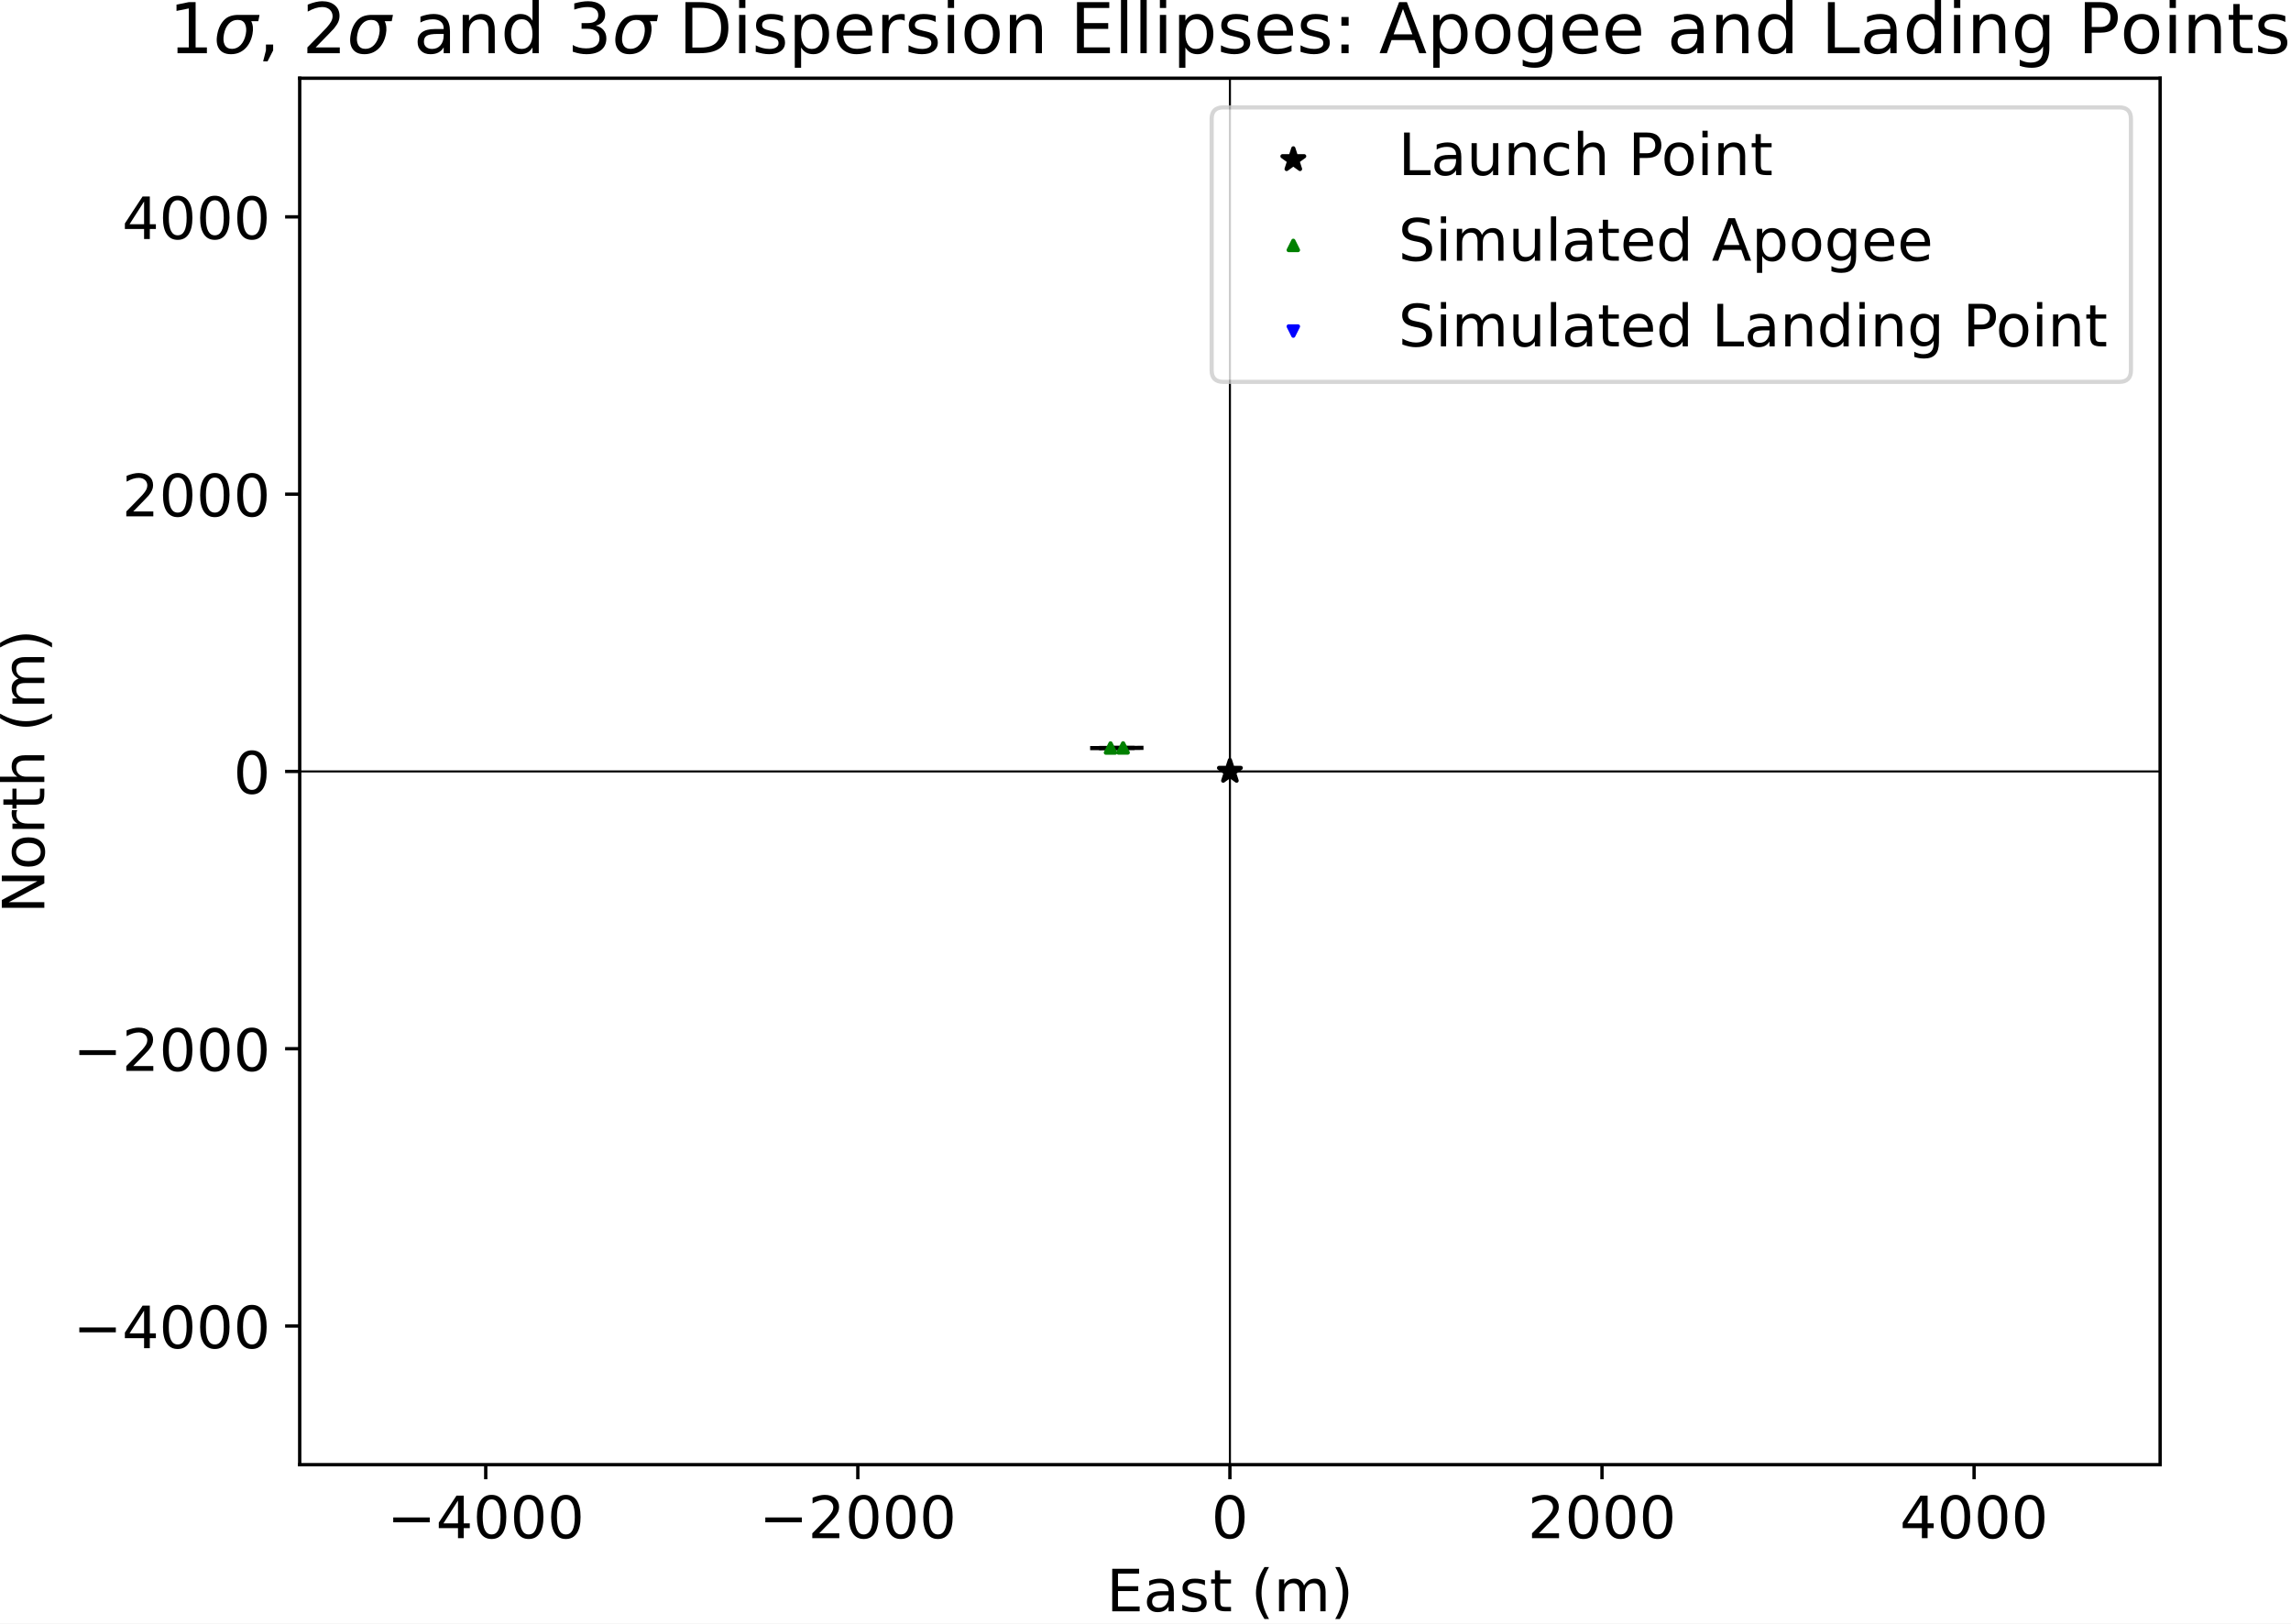
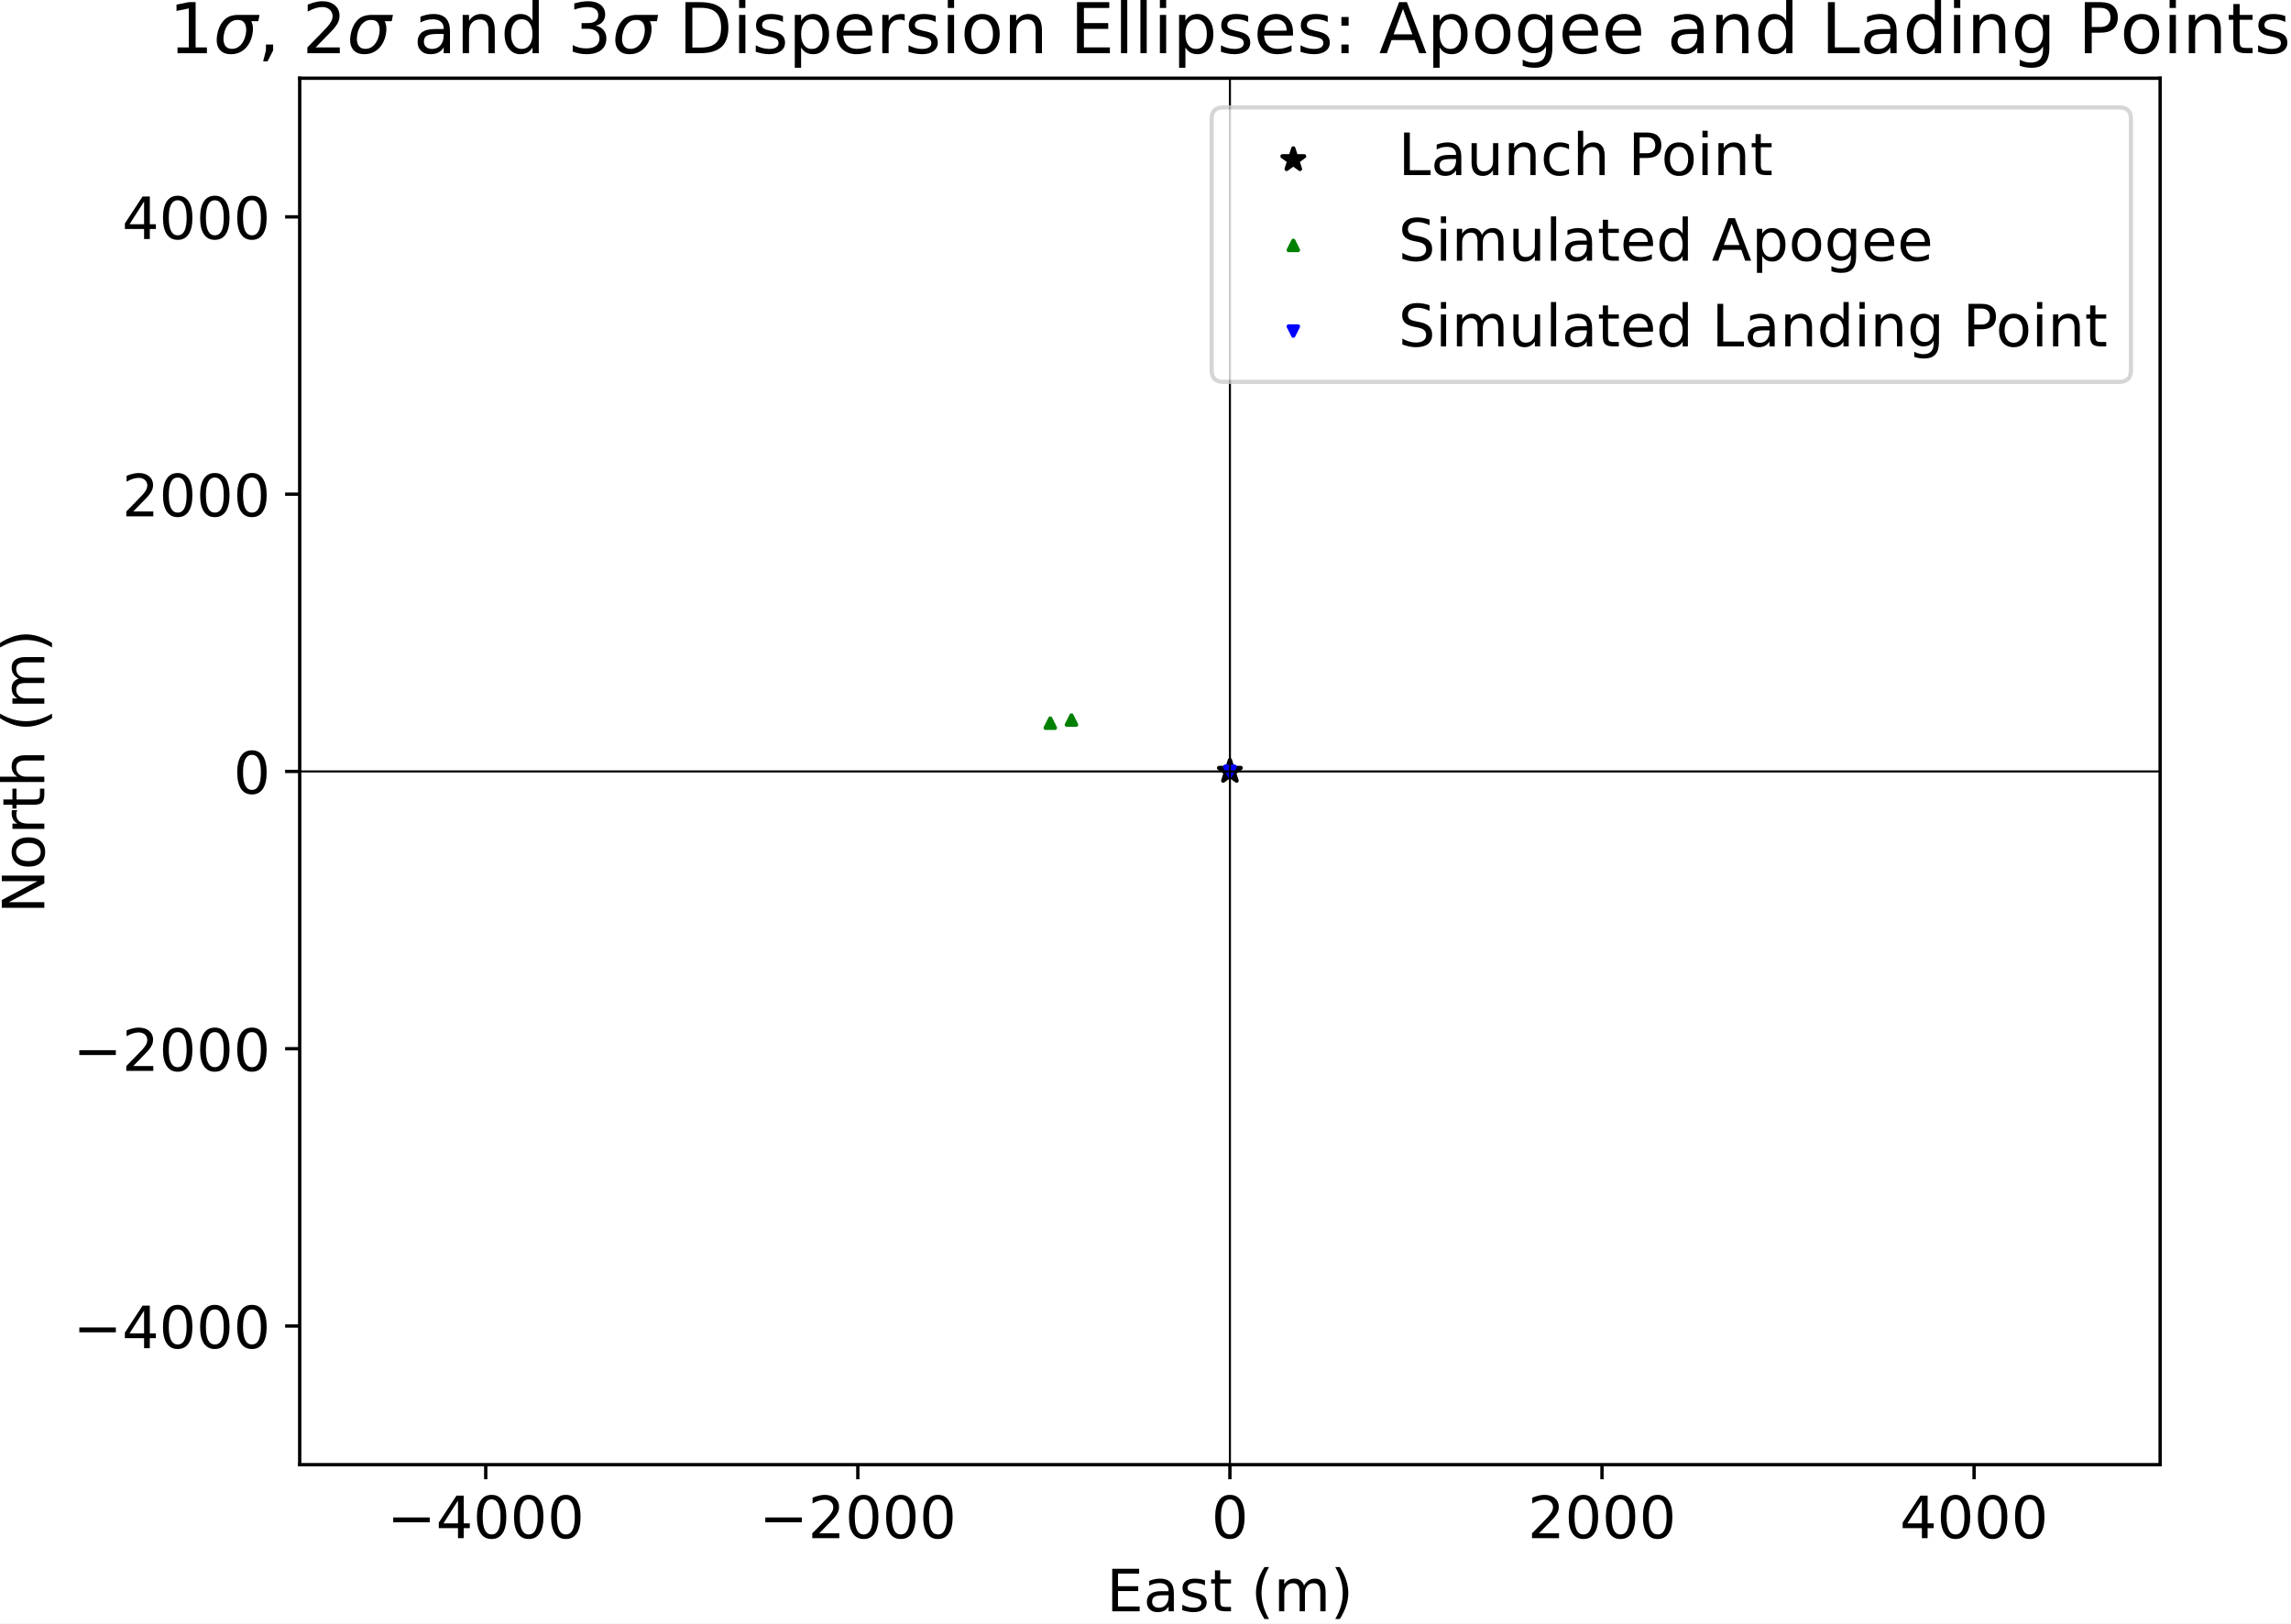
<svg xmlns="http://www.w3.org/2000/svg" xmlns:xlink="http://www.w3.org/1999/xlink" width="549.715pt" height="389.507pt" viewBox="0 0 549.715 389.507" version="1.1">
  <defs>
    <style type="text/css">*{stroke-linejoin: round; stroke-linecap: butt}</style>
  </defs>
  <g id="figure_1">
    <g id="patch_1">
      <path d="M 0 389.507  L 549.715 389.507  L 549.715 0  L 0 0  z " style="fill: #ffffff" />
    </g>
    <g id="axes_1">
      <g id="patch_2">
        <path d="M 71.911 351.408  L 518.311 351.408  L 518.311 18.768  L 71.911 18.768  z " style="fill: #ffffff" />
      </g>
      <g id="patch_3">
-         <path d="M 797.097 -0.076  C 795.638 0.146 794.238 0.358 793.206 0.515  C 792.174 0.671 791.594 0.759 791.594 0.759  C 791.594 0.759 792.174 0.671 793.206 0.515  C 794.238 0.358 795.638 0.146 797.097 -0.076  C 798.557 -0.297 799.957 -0.51 800.988 -0.666  C 802.02 -0.823 802.6 -0.911 802.6 -0.911  C 802.6 -0.911 802.02 -0.823 800.988 -0.666  C 799.957 -0.51 798.557 -0.297 797.097 -0.076  z " clip-path="url(#pc33df4b6f6)" style="fill: #0000ff; fill-opacity: 0.2; stroke: #000000; stroke-linejoin: miter" />
+         <path d="M 295.111 185.088  C 295.111 185.088 295.111 185.088 295.111 185.088  C 295.111 185.088 295.111 185.088 295.111 185.088  C 295.111 185.088 295.111 185.088 295.111 185.088  C 295.111 185.088 295.111 185.088 295.111 185.088  C 295.111 185.088 295.111 185.088 295.111 185.088  C 295.111 185.088 295.111 185.088 295.111 185.088  C 295.111 185.088 295.111 185.088 295.111 185.088  C 295.111 185.088 295.111 185.088 295.111 185.088  z " clip-path="url(#pb162031897)" style="fill: #0000ff; fill-opacity: 0.2; stroke: #000000; stroke-linejoin: miter" />
      </g>
      <g id="patch_4">
-         <path d="M 797.097 -0.076  C 794.178 0.367 791.379 0.792 789.315 1.105  C 787.251 1.418 786.091 1.594 786.091 1.594  C 786.091 1.594 787.251 1.418 789.315 1.105  C 791.379 0.792 794.178 0.367 797.097 -0.076  C 800.016 -0.519 802.816 -0.943 804.88 -1.257  C 806.944 -1.57 808.103 -1.746 808.103 -1.746  C 808.103 -1.746 806.944 -1.57 804.88 -1.257  C 802.816 -0.943 800.016 -0.519 797.097 -0.076  z " clip-path="url(#pc33df4b6f6)" style="fill: #0000ff; fill-opacity: 0.2; stroke: #000000; stroke-linejoin: miter" />
+         <path d="M 295.111 185.088  C 295.111 185.088 295.111 185.088 295.111 185.088  C 295.111 185.088 295.111 185.088 295.111 185.088  C 295.111 185.088 295.111 185.088 295.111 185.088  C 295.111 185.088 295.111 185.088 295.111 185.088  C 295.111 185.088 295.111 185.088 295.111 185.088  C 295.111 185.088 295.111 185.088 295.111 185.088  C 295.111 185.088 295.111 185.088 295.111 185.088  C 295.111 185.088 295.111 185.088 295.111 185.088  z " clip-path="url(#pb162031897)" style="fill: #0000ff; fill-opacity: 0.2; stroke: #000000; stroke-linejoin: miter" />
      </g>
      <g id="patch_5">
-         <path d="M 797.097 -0.076  C 792.719 0.589 788.519 1.226 785.423 1.696  C 782.327 2.165 780.588 2.429 780.588 2.429  C 780.588 2.429 782.327 2.165 785.423 1.696  C 788.519 1.226 792.719 0.589 797.097 -0.076  C 801.476 -0.74 805.675 -1.377 808.771 -1.847  C 811.867 -2.317 813.607 -2.581 813.607 -2.581  C 813.607 -2.581 811.867 -2.317 808.771 -1.847  C 805.675 -1.377 801.476 -0.74 797.097 -0.076  z " clip-path="url(#pc33df4b6f6)" style="fill: #0000ff; fill-opacity: 0.2; stroke: #000000; stroke-linejoin: miter" />
+         <path d="M 295.111 185.088  C 295.111 185.088 295.111 185.088 295.111 185.088  C 295.111 185.088 295.111 185.088 295.111 185.088  C 295.111 185.088 295.111 185.088 295.111 185.088  C 295.111 185.088 295.111 185.088 295.111 185.088  C 295.111 185.088 295.111 185.088 295.111 185.088  C 295.111 185.088 295.111 185.088 295.111 185.088  C 295.111 185.088 295.111 185.088 295.111 185.088  C 295.111 185.088 295.111 185.088 295.111 185.088  z " clip-path="url(#pb162031897)" style="fill: #0000ff; fill-opacity: 0.2; stroke: #000000; stroke-linejoin: miter" />
      </g>
      <g id="patch_6">
-         <path d="M 267.974 179.459  C 267.408 179.462 266.866 179.465 266.466 179.467  C 266.066 179.468 265.841 179.47 265.841 179.47  C 265.841 179.47 266.066 179.468 266.466 179.467  C 266.866 179.465 267.408 179.462 267.974 179.459  C 268.54 179.457 269.083 179.454 269.483 179.452  C 269.883 179.45 270.108 179.449 270.108 179.449  C 270.108 179.449 269.883 179.45 269.483 179.452  C 269.083 179.454 268.54 179.457 267.974 179.459  z " clip-path="url(#pc33df4b6f6)" style="fill: #00ff00; fill-opacity: 0.2; stroke: #000000; stroke-linejoin: miter" />
+         <path d="M 0 -1  z " clip-path="url(#pb162031897)" style="fill: #00ff00; fill-opacity: 0.2; stroke: #000000; stroke-linejoin: miter" />
      </g>
      <g id="patch_7">
-         <path d="M 267.974 179.459  C 266.843 179.465 265.757 179.47 264.957 179.474  C 264.157 179.478 263.707 179.48 263.707 179.48  C 263.707 179.48 264.157 179.478 264.957 179.474  C 265.757 179.47 266.843 179.465 267.974 179.459  C 269.106 179.454 270.191 179.449 270.991 179.445  C 271.791 179.441 272.241 179.439 272.241 179.439  C 272.241 179.439 271.791 179.441 270.991 179.445  C 270.191 179.449 269.106 179.454 267.974 179.459  z " clip-path="url(#pc33df4b6f6)" style="fill: #00ff00; fill-opacity: 0.2; stroke: #000000; stroke-linejoin: miter" />
+         <path d="M 0 -1  z " clip-path="url(#pb162031897)" style="fill: #00ff00; fill-opacity: 0.2; stroke: #000000; stroke-linejoin: miter" />
      </g>
      <g id="patch_8">
-         <path d="M 267.974 179.459  C 266.277 179.467 264.649 179.475 263.449 179.481  C 262.248 179.487 261.574 179.49 261.574 179.49  C 261.574 179.49 262.248 179.487 263.449 179.481  C 264.649 179.475 266.277 179.467 267.974 179.459  C 269.672 179.451 271.3 179.444 272.5 179.438  C 273.7 179.432 274.374 179.429 274.374 179.429  C 274.374 179.429 273.7 179.432 272.5 179.438  C 271.3 179.444 269.672 179.451 267.974 179.459  z " clip-path="url(#pc33df4b6f6)" style="fill: #00ff00; fill-opacity: 0.2; stroke: #000000; stroke-linejoin: miter" />
+         <path d="M 0 -1  z " clip-path="url(#pb162031897)" style="fill: #00ff00; fill-opacity: 0.2; stroke: #000000; stroke-linejoin: miter" />
      </g>
      <g id="PathCollection_1">
        <defs>
-           <path id="maffd99a6d1" d="M 0 -2.739  L -0.615 -0.846  L -2.605 -0.846  L -0.995 0.323  L -1.61 2.216  L -0 1.046  L 1.61 2.216  L 0.995 0.323  L 2.605 -0.846  L 0.615 -0.846  z " style="stroke: #000000" />
+           <path id="m41999f803d" d="M 0 -2.739  L -0.615 -0.846  L -2.605 -0.846  L -0.995 0.323  L -1.61 2.216  L -0 1.046  L 1.61 2.216  L 0.995 0.323  L 2.605 -0.846  L 0.615 -0.846  z " style="stroke: #000000" />
        </defs>
-         <g clip-path="url(#pc33df4b6f6)">
-           <use xlink:href="#maffd99a6d1" x="295.111" y="185.088" style="stroke: #000000" />
+         <g clip-path="url(#pb162031897)">
+           <use xlink:href="#m41999f803d" x="295.111" y="185.088" style="stroke: #000000" />
        </g>
      </g>
      <g id="PathCollection_2">
        <defs>
-           <path id="m2f08dadd47" d="M 0 -1.118  L -1.118 1.118  L 1.118 1.118  z " style="stroke: #008000" />
+           <path id="m32944372bb" d="M 0 -1.118  L -1.118 1.118  L 1.118 1.118  z " style="stroke: #008000" />
        </defs>
-         <g clip-path="url(#pc33df4b6f6)">
-           <use xlink:href="#m2f08dadd47" x="269.483" y="179.452" style="fill: #008000; stroke: #008000" />
-           <use xlink:href="#m2f08dadd47" x="266.466" y="179.467" style="fill: #008000; stroke: #008000" />
+         <g clip-path="url(#pb162031897)">
+           <use xlink:href="#m32944372bb" x="257.093" y="172.767" style="fill: #008000; stroke: #008000" />
+           <use xlink:href="#m32944372bb" x="252.008" y="173.515" style="fill: #008000; stroke: #008000" />
        </g>
      </g>
      <g id="PathCollection_3">
        <defs>
-           <path id="m18fddae185" d="M -0 1.118  L 1.118 -1.118  L -1.118 -1.118  z " style="stroke: #0000ff" />
+           <path id="m11ea51c6dc" d="M -0 1.118  L 1.118 -1.118  L -1.118 -1.118  z " style="stroke: #0000ff" />
        </defs>
-         <g clip-path="url(#pc33df4b6f6)">
-           <use xlink:href="#m18fddae185" x="800.988" y="-0.666" style="fill: #0000ff; stroke: #0000ff" />
-           <use xlink:href="#m18fddae185" x="793.206" y="0.515" style="fill: #0000ff; stroke: #0000ff" />
+         <g clip-path="url(#pb162031897)">
+           <use xlink:href="#m11ea51c6dc" x="295.111" y="185.088" style="fill: #0000ff; stroke: #0000ff" />
+           <use xlink:href="#m11ea51c6dc" x="295.111" y="185.088" style="fill: #0000ff; stroke: #0000ff" />
        </g>
      </g>
      <g id="matplotlib.axis_1">
        <g id="xtick_1">
          <g id="line2d_1">
            <defs>
-               <path id="md91c3f5779" d="M 0 0  L 0 3.5  " style="stroke: #000000; stroke-width: 0.8" />
-             </defs>
-             <g>
-               <use xlink:href="#md91c3f5779" x="116.551" y="351.408" style="stroke: #000000; stroke-width: 0.8" />
+               <path id="mc93768216c" d="M 0 0  L 0 3.5  " style="stroke: #000000; stroke-width: 0.8" />
+             </defs>
+             <g>
+               <use xlink:href="#mc93768216c" x="116.551" y="351.408" style="stroke: #000000; stroke-width: 0.8" />
            </g>
          </g>
          <g id="text_1">
            <g transform="translate(92.87016 369.0458) scale(0.14 -0.14)">
              <defs>
                <path id="DejaVuSans-2212" d="M 678 2272  L 4684 2272  L 4684 1741  L 678 1741  L 678 2272  z " transform="scale(0.015625)" />
                <path id="DejaVuSans-34" d="M 2419 4116  L 825 1625  L 2419 1625  L 2419 4116  z M 2253 4666  L 3047 4666  L 3047 1625  L 3713 1625  L 3713 1100  L 3047 1100  L 3047 0  L 2419 0  L 2419 1100  L 313 1100  L 313 1709  L 2253 4666  z " transform="scale(0.015625)" />
                <path id="DejaVuSans-30" d="M 2034 4250  Q 1547 4250 1301 3770  Q 1056 3291 1056 2328  Q 1056 1369 1301 889  Q 1547 409 2034 409  Q 2525 409 2770 889  Q 3016 1369 3016 2328  Q 3016 3291 2770 3770  Q 2525 4250 2034 4250  z M 2034 4750  Q 2819 4750 3233 4129  Q 3647 3509 3647 2328  Q 3647 1150 3233 529  Q 2819 -91 2034 -91  Q 1250 -91 836 529  Q 422 1150 422 2328  Q 422 3509 836 4129  Q 1250 4750 2034 4750  z " transform="scale(0.015625)" />
              </defs>
              <use xlink:href="#DejaVuSans-2212" />
              <use xlink:href="#DejaVuSans-34" x="83.789" />
              <use xlink:href="#DejaVuSans-30" x="147.412" />
              <use xlink:href="#DejaVuSans-30" x="211.035" />
              <use xlink:href="#DejaVuSans-30" x="274.658" />
            </g>
          </g>
        </g>
        <g id="xtick_2">
          <g id="line2d_2">
            <g>
-               <use xlink:href="#md91c3f5779" x="205.831" y="351.408" style="stroke: #000000; stroke-width: 0.8" />
+               <use xlink:href="#mc93768216c" x="205.831" y="351.408" style="stroke: #000000; stroke-width: 0.8" />
            </g>
          </g>
          <g id="text_2">
            <g transform="translate(182.1502 369.0458) scale(0.14 -0.14)">
              <defs>
                <path id="DejaVuSans-32" d="M 1228 531  L 3431 531  L 3431 0  L 469 0  L 469 531  Q 828 903 1448 1529  Q 2069 2156 2228 2338  Q 2531 2678 2651 2914  Q 2772 3150 2772 3378  Q 2772 3750 2511 3984  Q 2250 4219 1831 4219  Q 1534 4219 1204 4116  Q 875 4013 500 3803  L 500 4441  Q 881 4594 1212 4672  Q 1544 4750 1819 4750  Q 2544 4750 2975 4387  Q 3406 4025 3406 3419  Q 3406 3131 3298 2873  Q 3191 2616 2906 2266  Q 2828 2175 2409 1742  Q 1991 1309 1228 531  z " transform="scale(0.015625)" />
              </defs>
              <use xlink:href="#DejaVuSans-2212" />
              <use xlink:href="#DejaVuSans-32" x="83.789" />
              <use xlink:href="#DejaVuSans-30" x="147.412" />
              <use xlink:href="#DejaVuSans-30" x="211.035" />
              <use xlink:href="#DejaVuSans-30" x="274.658" />
            </g>
          </g>
        </g>
        <g id="xtick_3">
          <g id="line2d_3">
            <g>
-               <use xlink:href="#md91c3f5779" x="295.111" y="351.408" style="stroke: #000000; stroke-width: 0.8" />
+               <use xlink:href="#mc93768216c" x="295.111" y="351.408" style="stroke: #000000; stroke-width: 0.8" />
            </g>
          </g>
          <g id="text_3">
            <g transform="translate(290.6572 369.0458) scale(0.14 -0.14)">
              <use xlink:href="#DejaVuSans-30" />
            </g>
          </g>
        </g>
        <g id="xtick_4">
          <g id="line2d_4">
            <g>
-               <use xlink:href="#md91c3f5779" x="384.391" y="351.408" style="stroke: #000000; stroke-width: 0.8" />
+               <use xlink:href="#mc93768216c" x="384.391" y="351.408" style="stroke: #000000; stroke-width: 0.8" />
            </g>
          </g>
          <g id="text_4">
            <g transform="translate(366.5759 369.0458) scale(0.14 -0.14)">
              <use xlink:href="#DejaVuSans-32" />
              <use xlink:href="#DejaVuSans-30" x="63.623" />
              <use xlink:href="#DejaVuSans-30" x="127.246" />
              <use xlink:href="#DejaVuSans-30" x="190.869" />
            </g>
          </g>
        </g>
        <g id="xtick_5">
          <g id="line2d_5">
            <g>
-               <use xlink:href="#md91c3f5779" x="473.671" y="351.408" style="stroke: #000000; stroke-width: 0.8" />
+               <use xlink:href="#mc93768216c" x="473.671" y="351.408" style="stroke: #000000; stroke-width: 0.8" />
            </g>
          </g>
          <g id="text_5">
            <g transform="translate(455.8559 369.0458) scale(0.14 -0.14)">
              <use xlink:href="#DejaVuSans-34" />
              <use xlink:href="#DejaVuSans-30" x="63.623" />
              <use xlink:href="#DejaVuSans-30" x="127.246" />
              <use xlink:href="#DejaVuSans-30" x="190.869" />
            </g>
          </g>
        </g>
        <g id="text_6">
          <g transform="translate(265.502 386.5952) scale(0.14 -0.14)">
            <defs>
              <path id="DejaVuSans-45" d="M 628 4666  L 3578 4666  L 3578 4134  L 1259 4134  L 1259 2753  L 3481 2753  L 3481 2222  L 1259 2222  L 1259 531  L 3634 531  L 3634 0  L 628 0  L 628 4666  z " transform="scale(0.015625)" />
              <path id="DejaVuSans-61" d="M 2194 1759  Q 1497 1759 1228 1600  Q 959 1441 959 1056  Q 959 750 1161 570  Q 1363 391 1709 391  Q 2188 391 2477 730  Q 2766 1069 2766 1631  L 2766 1759  L 2194 1759  z M 3341 1997  L 3341 0  L 2766 0  L 2766 531  Q 2569 213 2275 61  Q 1981 -91 1556 -91  Q 1019 -91 701 211  Q 384 513 384 1019  Q 384 1609 779 1909  Q 1175 2209 1959 2209  L 2766 2209  L 2766 2266  Q 2766 2663 2505 2880  Q 2244 3097 1772 3097  Q 1472 3097 1187 3025  Q 903 2953 641 2809  L 641 3341  Q 956 3463 1253 3523  Q 1550 3584 1831 3584  Q 2591 3584 2966 3190  Q 3341 2797 3341 1997  z " transform="scale(0.015625)" />
              <path id="DejaVuSans-73" d="M 2834 3397  L 2834 2853  Q 2591 2978 2328 3040  Q 2066 3103 1784 3103  Q 1356 3103 1142 2972  Q 928 2841 928 2578  Q 928 2378 1081 2264  Q 1234 2150 1697 2047  L 1894 2003  Q 2506 1872 2764 1633  Q 3022 1394 3022 966  Q 3022 478 2636 193  Q 2250 -91 1575 -91  Q 1294 -91 989 -36  Q 684 19 347 128  L 347 722  Q 666 556 975 473  Q 1284 391 1588 391  Q 1994 391 2212 530  Q 2431 669 2431 922  Q 2431 1156 2273 1281  Q 2116 1406 1581 1522  L 1381 1569  Q 847 1681 609 1914  Q 372 2147 372 2553  Q 372 3047 722 3315  Q 1072 3584 1716 3584  Q 2034 3584 2315 3537  Q 2597 3491 2834 3397  z " transform="scale(0.015625)" />
              <path id="DejaVuSans-74" d="M 1172 4494  L 1172 3500  L 2356 3500  L 2356 3053  L 1172 3053  L 1172 1153  Q 1172 725 1289 603  Q 1406 481 1766 481  L 2356 481  L 2356 0  L 1766 0  Q 1100 0 847 248  Q 594 497 594 1153  L 594 3053  L 172 3053  L 172 3500  L 594 3500  L 594 4494  L 1172 4494  z " transform="scale(0.015625)" />
              <path id="DejaVuSans-20" transform="scale(0.015625)" />
              <path id="DejaVuSans-28" d="M 1984 4856  Q 1566 4138 1362 3434  Q 1159 2731 1159 2009  Q 1159 1288 1364 580  Q 1569 -128 1984 -844  L 1484 -844  Q 1016 -109 783 600  Q 550 1309 550 2009  Q 550 2706 781 3412  Q 1013 4119 1484 4856  L 1984 4856  z " transform="scale(0.015625)" />
              <path id="DejaVuSans-6d" d="M 3328 2828  Q 3544 3216 3844 3400  Q 4144 3584 4550 3584  Q 5097 3584 5394 3201  Q 5691 2819 5691 2113  L 5691 0  L 5113 0  L 5113 2094  Q 5113 2597 4934 2840  Q 4756 3084 4391 3084  Q 3944 3084 3684 2787  Q 3425 2491 3425 1978  L 3425 0  L 2847 0  L 2847 2094  Q 2847 2600 2669 2842  Q 2491 3084 2119 3084  Q 1678 3084 1418 2786  Q 1159 2488 1159 1978  L 1159 0  L 581 0  L 581 3500  L 1159 3500  L 1159 2956  Q 1356 3278 1631 3431  Q 1906 3584 2284 3584  Q 2666 3584 2933 3390  Q 3200 3197 3328 2828  z " transform="scale(0.015625)" />
              <path id="DejaVuSans-29" d="M 513 4856  L 1013 4856  Q 1481 4119 1714 3412  Q 1947 2706 1947 2009  Q 1947 1309 1714 600  Q 1481 -109 1013 -844  L 513 -844  Q 928 -128 1133 580  Q 1338 1288 1338 2009  Q 1338 2731 1133 3434  Q 928 4138 513 4856  z " transform="scale(0.015625)" />
            </defs>
            <use xlink:href="#DejaVuSans-45" />
            <use xlink:href="#DejaVuSans-61" x="63.184" />
            <use xlink:href="#DejaVuSans-73" x="124.463" />
            <use xlink:href="#DejaVuSans-74" x="176.562" />
            <use xlink:href="#DejaVuSans-20" x="215.771" />
            <use xlink:href="#DejaVuSans-28" x="247.559" />
            <use xlink:href="#DejaVuSans-6d" x="286.572" />
            <use xlink:href="#DejaVuSans-29" x="383.984" />
          </g>
        </g>
      </g>
      <g id="matplotlib.axis_2">
        <g id="ytick_1">
          <g id="line2d_6">
            <defs>
-               <path id="m8b52344307" d="M 0 0  L -3.5 0  " style="stroke: #000000; stroke-width: 0.8" />
-             </defs>
-             <g>
-               <use xlink:href="#m8b52344307" x="71.911" y="318.144" style="stroke: #000000; stroke-width: 0.8" />
+               <path id="m79ff2c9b6d" d="M 0 0  L -3.5 0  " style="stroke: #000000; stroke-width: 0.8" />
+             </defs>
+             <g>
+               <use xlink:href="#m79ff2c9b6d" x="71.911" y="318.144" style="stroke: #000000; stroke-width: 0.8" />
            </g>
          </g>
          <g id="text_7">
            <g transform="translate(17.54938 323.4629) scale(0.14 -0.14)">
              <use xlink:href="#DejaVuSans-2212" />
              <use xlink:href="#DejaVuSans-34" x="83.789" />
              <use xlink:href="#DejaVuSans-30" x="147.412" />
              <use xlink:href="#DejaVuSans-30" x="211.035" />
              <use xlink:href="#DejaVuSans-30" x="274.658" />
            </g>
          </g>
        </g>
        <g id="ytick_2">
          <g id="line2d_7">
            <g>
-               <use xlink:href="#m8b52344307" x="71.911" y="251.616" style="stroke: #000000; stroke-width: 0.8" />
+               <use xlink:href="#m79ff2c9b6d" x="71.911" y="251.616" style="stroke: #000000; stroke-width: 0.8" />
            </g>
          </g>
          <g id="text_8">
            <g transform="translate(17.54938 256.9349) scale(0.14 -0.14)">
              <use xlink:href="#DejaVuSans-2212" />
              <use xlink:href="#DejaVuSans-32" x="83.789" />
              <use xlink:href="#DejaVuSans-30" x="147.412" />
              <use xlink:href="#DejaVuSans-30" x="211.035" />
              <use xlink:href="#DejaVuSans-30" x="274.658" />
            </g>
          </g>
        </g>
        <g id="ytick_3">
          <g id="line2d_8">
            <g>
-               <use xlink:href="#m8b52344307" x="71.911" y="185.088" style="stroke: #000000; stroke-width: 0.8" />
+               <use xlink:href="#m79ff2c9b6d" x="71.911" y="185.088" style="stroke: #000000; stroke-width: 0.8" />
            </g>
          </g>
          <g id="text_9">
            <g transform="translate(56.00344 190.4069) scale(0.14 -0.14)">
              <use xlink:href="#DejaVuSans-30" />
            </g>
          </g>
        </g>
        <g id="ytick_4">
          <g id="line2d_9">
            <g>
-               <use xlink:href="#m8b52344307" x="71.911" y="118.56" style="stroke: #000000; stroke-width: 0.8" />
+               <use xlink:href="#m79ff2c9b6d" x="71.911" y="118.56" style="stroke: #000000; stroke-width: 0.8" />
            </g>
          </g>
          <g id="text_10">
            <g transform="translate(29.28094 123.8789) scale(0.14 -0.14)">
              <use xlink:href="#DejaVuSans-32" />
              <use xlink:href="#DejaVuSans-30" x="63.623" />
              <use xlink:href="#DejaVuSans-30" x="127.246" />
              <use xlink:href="#DejaVuSans-30" x="190.869" />
            </g>
          </g>
        </g>
        <g id="ytick_5">
          <g id="line2d_10">
            <g>
-               <use xlink:href="#m8b52344307" x="71.911" y="52.032" style="stroke: #000000; stroke-width: 0.8" />
+               <use xlink:href="#m79ff2c9b6d" x="71.911" y="52.032" style="stroke: #000000; stroke-width: 0.8" />
            </g>
          </g>
          <g id="text_11">
            <g transform="translate(29.28094 57.35091) scale(0.14 -0.14)">
              <use xlink:href="#DejaVuSans-34" />
              <use xlink:href="#DejaVuSans-30" x="63.623" />
              <use xlink:href="#DejaVuSans-30" x="127.246" />
              <use xlink:href="#DejaVuSans-30" x="190.869" />
            </g>
          </g>
        </g>
        <g id="text_12">
          <g transform="translate(10.63781 219.1714) rotate(-90) scale(0.14 -0.14)">
            <defs>
              <path id="DejaVuSans-4e" d="M 628 4666  L 1478 4666  L 3547 763  L 3547 4666  L 4159 4666  L 4159 0  L 3309 0  L 1241 3903  L 1241 0  L 628 0  L 628 4666  z " transform="scale(0.015625)" />
              <path id="DejaVuSans-6f" d="M 1959 3097  Q 1497 3097 1228 2736  Q 959 2375 959 1747  Q 959 1119 1226 758  Q 1494 397 1959 397  Q 2419 397 2687 759  Q 2956 1122 2956 1747  Q 2956 2369 2687 2733  Q 2419 3097 1959 3097  z M 1959 3584  Q 2709 3584 3137 3096  Q 3566 2609 3566 1747  Q 3566 888 3137 398  Q 2709 -91 1959 -91  Q 1206 -91 779 398  Q 353 888 353 1747  Q 353 2609 779 3096  Q 1206 3584 1959 3584  z " transform="scale(0.015625)" />
              <path id="DejaVuSans-72" d="M 2631 2963  Q 2534 3019 2420 3045  Q 2306 3072 2169 3072  Q 1681 3072 1420 2755  Q 1159 2438 1159 1844  L 1159 0  L 581 0  L 581 3500  L 1159 3500  L 1159 2956  Q 1341 3275 1631 3429  Q 1922 3584 2338 3584  Q 2397 3584 2469 3576  Q 2541 3569 2628 3553  L 2631 2963  z " transform="scale(0.015625)" />
              <path id="DejaVuSans-68" d="M 3513 2113  L 3513 0  L 2938 0  L 2938 2094  Q 2938 2591 2744 2837  Q 2550 3084 2163 3084  Q 1697 3084 1428 2787  Q 1159 2491 1159 1978  L 1159 0  L 581 0  L 581 4863  L 1159 4863  L 1159 2956  Q 1366 3272 1645 3428  Q 1925 3584 2291 3584  Q 2894 3584 3203 3211  Q 3513 2838 3513 2113  z " transform="scale(0.015625)" />
            </defs>
            <use xlink:href="#DejaVuSans-4e" />
            <use xlink:href="#DejaVuSans-6f" x="74.805" />
            <use xlink:href="#DejaVuSans-72" x="135.986" />
            <use xlink:href="#DejaVuSans-74" x="177.1" />
            <use xlink:href="#DejaVuSans-68" x="216.309" />
            <use xlink:href="#DejaVuSans-20" x="279.688" />
            <use xlink:href="#DejaVuSans-28" x="311.475" />
            <use xlink:href="#DejaVuSans-6d" x="350.488" />
            <use xlink:href="#DejaVuSans-29" x="447.9" />
          </g>
        </g>
      </g>
      <g id="line2d_11">
-         <path d="M 71.911 185.088  L 518.311 185.088  " clip-path="url(#pc33df4b6f6)" style="fill: none; stroke: #000000; stroke-width: 0.5; stroke-linecap: square" />
+         <path d="M 71.911 185.088  L 518.311 185.088  " clip-path="url(#pb162031897)" style="fill: none; stroke: #000000; stroke-width: 0.5; stroke-linecap: square" />
      </g>
      <g id="line2d_12">
-         <path d="M 295.111 351.408  L 295.111 18.768  " clip-path="url(#pc33df4b6f6)" style="fill: none; stroke: #000000; stroke-width: 0.5; stroke-linecap: square" />
+         <path d="M 295.111 351.408  L 295.111 18.768  " clip-path="url(#pb162031897)" style="fill: none; stroke: #000000; stroke-width: 0.5; stroke-linecap: square" />
      </g>
      <g id="patch_9">
        <path d="M 71.911 351.408  L 71.911 18.768  " style="fill: none; stroke: #000000; stroke-width: 0.8; stroke-linejoin: miter; stroke-linecap: square" />
      </g>
      <g id="patch_10">
        <path d="M 518.311 351.408  L 518.311 18.768  " style="fill: none; stroke: #000000; stroke-width: 0.8; stroke-linejoin: miter; stroke-linecap: square" />
      </g>
      <g id="patch_11">
        <path d="M 71.911 351.408  L 518.311 351.408  " style="fill: none; stroke: #000000; stroke-width: 0.8; stroke-linejoin: miter; stroke-linecap: square" />
      </g>
      <g id="patch_12">
        <path d="M 71.911 18.768  L 518.311 18.768  " style="fill: none; stroke: #000000; stroke-width: 0.8; stroke-linejoin: miter; stroke-linecap: square" />
      </g>
      <g id="text_13">
        <g transform="translate(40.50694 12.768) scale(0.168 -0.168)">
          <defs>
            <path id="DejaVuSans-31" d="M 794 531  L 1825 531  L 1825 4091  L 703 3866  L 703 4441  L 1819 4666  L 2450 4666  L 2450 531  L 3481 531  L 3481 0  L 794 0  L 794 531  z " transform="scale(0.015625)" />
            <path id="DejaVuSans-Oblique-3c3" d="M 2219 3044  Q 1744 3044 1422 2700  Q 1081 2341 969 1747  Q 844 1119 1044 756  Q 1241 397 1706 397  Q 2166 397 2503 759  Q 2844 1122 2966 1747  Q 3075 2319 2881 2700  Q 2700 3044 2219 3044  z M 2309 3503  L 4219 3500  L 4106 2925  L 3463 2925  Q 3706 2438 3575 1747  Q 3406 888 2884 400  Q 2359 -91 1609 -91  Q 856 -91 525 400  Q 194 888 363 1747  Q 528 2609 1050 3097  Q 1484 3503 2309 3503  z " transform="scale(0.015625)" />
            <path id="DejaVuSans-2c" d="M 750 794  L 1409 794  L 1409 256  L 897 -744  L 494 -744  L 750 256  L 750 794  z " transform="scale(0.015625)" />
            <path id="DejaVuSans-6e" d="M 3513 2113  L 3513 0  L 2938 0  L 2938 2094  Q 2938 2591 2744 2837  Q 2550 3084 2163 3084  Q 1697 3084 1428 2787  Q 1159 2491 1159 1978  L 1159 0  L 581 0  L 581 3500  L 1159 3500  L 1159 2956  Q 1366 3272 1645 3428  Q 1925 3584 2291 3584  Q 2894 3584 3203 3211  Q 3513 2838 3513 2113  z " transform="scale(0.015625)" />
            <path id="DejaVuSans-64" d="M 2906 2969  L 2906 4863  L 3481 4863  L 3481 0  L 2906 0  L 2906 525  Q 2725 213 2448 61  Q 2172 -91 1784 -91  Q 1150 -91 751 415  Q 353 922 353 1747  Q 353 2572 751 3078  Q 1150 3584 1784 3584  Q 2172 3584 2448 3432  Q 2725 3281 2906 2969  z M 947 1747  Q 947 1113 1208 752  Q 1469 391 1925 391  Q 2381 391 2643 752  Q 2906 1113 2906 1747  Q 2906 2381 2643 2742  Q 2381 3103 1925 3103  Q 1469 3103 1208 2742  Q 947 2381 947 1747  z " transform="scale(0.015625)" />
            <path id="DejaVuSans-33" d="M 2597 2516  Q 3050 2419 3304 2112  Q 3559 1806 3559 1356  Q 3559 666 3084 287  Q 2609 -91 1734 -91  Q 1441 -91 1130 -33  Q 819 25 488 141  L 488 750  Q 750 597 1062 519  Q 1375 441 1716 441  Q 2309 441 2620 675  Q 2931 909 2931 1356  Q 2931 1769 2642 2001  Q 2353 2234 1838 2234  L 1294 2234  L 1294 2753  L 1863 2753  Q 2328 2753 2575 2939  Q 2822 3125 2822 3475  Q 2822 3834 2567 4026  Q 2313 4219 1838 4219  Q 1578 4219 1281 4162  Q 984 4106 628 3988  L 628 4550  Q 988 4650 1302 4700  Q 1616 4750 1894 4750  Q 2613 4750 3031 4423  Q 3450 4097 3450 3541  Q 3450 3153 3228 2886  Q 3006 2619 2597 2516  z " transform="scale(0.015625)" />
            <path id="DejaVuSans-44" d="M 1259 4147  L 1259 519  L 2022 519  Q 2988 519 3436 956  Q 3884 1394 3884 2338  Q 3884 3275 3436 3711  Q 2988 4147 2022 4147  L 1259 4147  z M 628 4666  L 1925 4666  Q 3281 4666 3915 4102  Q 4550 3538 4550 2338  Q 4550 1131 3912 565  Q 3275 0 1925 0  L 628 0  L 628 4666  z " transform="scale(0.015625)" />
            <path id="DejaVuSans-69" d="M 603 3500  L 1178 3500  L 1178 0  L 603 0  L 603 3500  z M 603 4863  L 1178 4863  L 1178 4134  L 603 4134  L 603 4863  z " transform="scale(0.015625)" />
            <path id="DejaVuSans-70" d="M 1159 525  L 1159 -1331  L 581 -1331  L 581 3500  L 1159 3500  L 1159 2969  Q 1341 3281 1617 3432  Q 1894 3584 2278 3584  Q 2916 3584 3314 3078  Q 3713 2572 3713 1747  Q 3713 922 3314 415  Q 2916 -91 2278 -91  Q 1894 -91 1617 61  Q 1341 213 1159 525  z M 3116 1747  Q 3116 2381 2855 2742  Q 2594 3103 2138 3103  Q 1681 3103 1420 2742  Q 1159 2381 1159 1747  Q 1159 1113 1420 752  Q 1681 391 2138 391  Q 2594 391 2855 752  Q 3116 1113 3116 1747  z " transform="scale(0.015625)" />
            <path id="DejaVuSans-65" d="M 3597 1894  L 3597 1613  L 953 1613  Q 991 1019 1311 708  Q 1631 397 2203 397  Q 2534 397 2845 478  Q 3156 559 3463 722  L 3463 178  Q 3153 47 2828 -22  Q 2503 -91 2169 -91  Q 1331 -91 842 396  Q 353 884 353 1716  Q 353 2575 817 3079  Q 1281 3584 2069 3584  Q 2775 3584 3186 3129  Q 3597 2675 3597 1894  z M 3022 2063  Q 3016 2534 2758 2815  Q 2500 3097 2075 3097  Q 1594 3097 1305 2825  Q 1016 2553 972 2059  L 3022 2063  z " transform="scale(0.015625)" />
            <path id="DejaVuSans-6c" d="M 603 4863  L 1178 4863  L 1178 0  L 603 0  L 603 4863  z " transform="scale(0.015625)" />
            <path id="DejaVuSans-3a" d="M 750 794  L 1409 794  L 1409 0  L 750 0  L 750 794  z M 750 3309  L 1409 3309  L 1409 2516  L 750 2516  L 750 3309  z " transform="scale(0.015625)" />
            <path id="DejaVuSans-41" d="M 2188 4044  L 1331 1722  L 3047 1722  L 2188 4044  z M 1831 4666  L 2547 4666  L 4325 0  L 3669 0  L 3244 1197  L 1141 1197  L 716 0  L 50 0  L 1831 4666  z " transform="scale(0.015625)" />
            <path id="DejaVuSans-67" d="M 2906 1791  Q 2906 2416 2648 2759  Q 2391 3103 1925 3103  Q 1463 3103 1205 2759  Q 947 2416 947 1791  Q 947 1169 1205 825  Q 1463 481 1925 481  Q 2391 481 2648 825  Q 2906 1169 2906 1791  z M 3481 434  Q 3481 -459 3084 -895  Q 2688 -1331 1869 -1331  Q 1566 -1331 1297 -1286  Q 1028 -1241 775 -1147  L 775 -588  Q 1028 -725 1275 -790  Q 1522 -856 1778 -856  Q 2344 -856 2625 -561  Q 2906 -266 2906 331  L 2906 616  Q 2728 306 2450 153  Q 2172 0 1784 0  Q 1141 0 747 490  Q 353 981 353 1791  Q 353 2603 747 3093  Q 1141 3584 1784 3584  Q 2172 3584 2450 3431  Q 2728 3278 2906 2969  L 2906 3500  L 3481 3500  L 3481 434  z " transform="scale(0.015625)" />
            <path id="DejaVuSans-4c" d="M 628 4666  L 1259 4666  L 1259 531  L 3531 531  L 3531 0  L 628 0  L 628 4666  z " transform="scale(0.015625)" />
            <path id="DejaVuSans-50" d="M 1259 4147  L 1259 2394  L 2053 2394  Q 2494 2394 2734 2622  Q 2975 2850 2975 3272  Q 2975 3691 2734 3919  Q 2494 4147 2053 4147  L 1259 4147  z M 628 4666  L 2053 4666  Q 2838 4666 3239 4311  Q 3641 3956 3641 3272  Q 3641 2581 3239 2228  Q 2838 1875 2053 1875  L 1259 1875  L 1259 0  L 628 0  L 628 4666  z " transform="scale(0.015625)" />
          </defs>
          <use xlink:href="#DejaVuSans-31" transform="translate(0 0.015625)" />
          <use xlink:href="#DejaVuSans-Oblique-3c3" transform="translate(63.62305 0.015625)" />
          <use xlink:href="#DejaVuSans-2c" transform="translate(127.002 0.015625)" />
          <use xlink:href="#DejaVuSans-20" transform="translate(158.7891 0.015625)" />
          <use xlink:href="#DejaVuSans-32" transform="translate(190.5762 0.015625)" />
          <use xlink:href="#DejaVuSans-Oblique-3c3" transform="translate(254.1992 0.015625)" />
          <use xlink:href="#DejaVuSans-20" transform="translate(317.5781 0.015625)" />
          <use xlink:href="#DejaVuSans-61" transform="translate(349.3652 0.015625)" />
          <use xlink:href="#DejaVuSans-6e" transform="translate(410.6445 0.015625)" />
          <use xlink:href="#DejaVuSans-64" transform="translate(474.0234 0.015625)" />
          <use xlink:href="#DejaVuSans-20" transform="translate(537.5 0.015625)" />
          <use xlink:href="#DejaVuSans-33" transform="translate(569.2871 0.015625)" />
          <use xlink:href="#DejaVuSans-Oblique-3c3" transform="translate(632.9102 0.015625)" />
          <use xlink:href="#DejaVuSans-20" transform="translate(696.2891 0.015625)" />
          <use xlink:href="#DejaVuSans-44" transform="translate(728.0762 0.015625)" />
          <use xlink:href="#DejaVuSans-69" transform="translate(805.0781 0.015625)" />
          <use xlink:href="#DejaVuSans-73" transform="translate(832.8613 0.015625)" />
          <use xlink:href="#DejaVuSans-70" transform="translate(884.9609 0.015625)" />
          <use xlink:href="#DejaVuSans-65" transform="translate(948.4375 0.015625)" />
          <use xlink:href="#DejaVuSans-72" transform="translate(1009.961 0.015625)" />
          <use xlink:href="#DejaVuSans-73" transform="translate(1051.074 0.015625)" />
          <use xlink:href="#DejaVuSans-69" transform="translate(1103.174 0.015625)" />
          <use xlink:href="#DejaVuSans-6f" transform="translate(1130.957 0.015625)" />
          <use xlink:href="#DejaVuSans-6e" transform="translate(1192.139 0.015625)" />
          <use xlink:href="#DejaVuSans-20" transform="translate(1255.518 0.015625)" />
          <use xlink:href="#DejaVuSans-45" transform="translate(1287.305 0.015625)" />
          <use xlink:href="#DejaVuSans-6c" transform="translate(1350.488 0.015625)" />
          <use xlink:href="#DejaVuSans-6c" transform="translate(1378.271 0.015625)" />
          <use xlink:href="#DejaVuSans-69" transform="translate(1406.055 0.015625)" />
          <use xlink:href="#DejaVuSans-70" transform="translate(1433.838 0.015625)" />
          <use xlink:href="#DejaVuSans-73" transform="translate(1497.314 0.015625)" />
          <use xlink:href="#DejaVuSans-65" transform="translate(1549.414 0.015625)" />
          <use xlink:href="#DejaVuSans-73" transform="translate(1610.938 0.015625)" />
          <use xlink:href="#DejaVuSans-3a" transform="translate(1663.037 0.015625)" />
          <use xlink:href="#DejaVuSans-20" transform="translate(1696.729 0.015625)" />
          <use xlink:href="#DejaVuSans-41" transform="translate(1728.516 0.015625)" />
          <use xlink:href="#DejaVuSans-70" transform="translate(1796.924 0.015625)" />
          <use xlink:href="#DejaVuSans-6f" transform="translate(1860.4 0.015625)" />
          <use xlink:href="#DejaVuSans-67" transform="translate(1921.582 0.015625)" />
          <use xlink:href="#DejaVuSans-65" transform="translate(1985.059 0.015625)" />
          <use xlink:href="#DejaVuSans-65" transform="translate(2046.582 0.015625)" />
          <use xlink:href="#DejaVuSans-20" transform="translate(2108.105 0.015625)" />
          <use xlink:href="#DejaVuSans-61" transform="translate(2139.893 0.015625)" />
          <use xlink:href="#DejaVuSans-6e" transform="translate(2201.172 0.015625)" />
          <use xlink:href="#DejaVuSans-64" transform="translate(2264.551 0.015625)" />
          <use xlink:href="#DejaVuSans-20" transform="translate(2328.027 0.015625)" />
          <use xlink:href="#DejaVuSans-4c" transform="translate(2359.814 0.015625)" />
          <use xlink:href="#DejaVuSans-61" transform="translate(2415.527 0.015625)" />
          <use xlink:href="#DejaVuSans-64" transform="translate(2476.807 0.015625)" />
          <use xlink:href="#DejaVuSans-69" transform="translate(2540.283 0.015625)" />
          <use xlink:href="#DejaVuSans-6e" transform="translate(2568.066 0.015625)" />
          <use xlink:href="#DejaVuSans-67" transform="translate(2631.445 0.015625)" />
          <use xlink:href="#DejaVuSans-20" transform="translate(2694.922 0.015625)" />
          <use xlink:href="#DejaVuSans-50" transform="translate(2726.709 0.015625)" />
          <use xlink:href="#DejaVuSans-6f" transform="translate(2787.012 0.015625)" />
          <use xlink:href="#DejaVuSans-69" transform="translate(2848.193 0.015625)" />
          <use xlink:href="#DejaVuSans-6e" transform="translate(2875.977 0.015625)" />
          <use xlink:href="#DejaVuSans-74" transform="translate(2939.355 0.015625)" />
          <use xlink:href="#DejaVuSans-73" transform="translate(2978.564 0.015625)" />
        </g>
      </g>
      <g id="legend_1">
        <g id="patch_13">
          <path d="M 293.526 91.616  L 508.511 91.616  Q 511.311 91.616 511.311 88.816  L 511.311 28.568  Q 511.311 25.768 508.511 25.768  L 293.526 25.768  Q 290.726 25.768 290.726 28.568  L 290.726 88.816  Q 290.726 91.616 293.526 91.616  z " style="fill: #ffffff; opacity: 0.8; stroke: #cccccc; stroke-linejoin: miter" />
        </g>
        <g id="PathCollection_4">
          <g>
-             <use xlink:href="#maffd99a6d1" x="310.326" y="38.331" style="stroke: #000000" />
+             <use xlink:href="#m41999f803d" x="310.326" y="38.331" style="stroke: #000000" />
          </g>
        </g>
        <g id="text_14">
          <g transform="translate(335.5256 42.00581) scale(0.14 -0.14)">
            <defs>
              <path id="DejaVuSans-75" d="M 544 1381  L 544 3500  L 1119 3500  L 1119 1403  Q 1119 906 1312 657  Q 1506 409 1894 409  Q 2359 409 2629 706  Q 2900 1003 2900 1516  L 2900 3500  L 3475 3500  L 3475 0  L 2900 0  L 2900 538  Q 2691 219 2414 64  Q 2138 -91 1772 -91  Q 1169 -91 856 284  Q 544 659 544 1381  z M 1991 3584  L 1991 3584  z " transform="scale(0.015625)" />
              <path id="DejaVuSans-63" d="M 3122 3366  L 3122 2828  Q 2878 2963 2633 3030  Q 2388 3097 2138 3097  Q 1578 3097 1268 2742  Q 959 2388 959 1747  Q 959 1106 1268 751  Q 1578 397 2138 397  Q 2388 397 2633 464  Q 2878 531 3122 666  L 3122 134  Q 2881 22 2623 -34  Q 2366 -91 2075 -91  Q 1284 -91 818 406  Q 353 903 353 1747  Q 353 2603 823 3093  Q 1294 3584 2113 3584  Q 2378 3584 2631 3529  Q 2884 3475 3122 3366  z " transform="scale(0.015625)" />
            </defs>
            <use xlink:href="#DejaVuSans-4c" />
            <use xlink:href="#DejaVuSans-61" x="55.713" />
            <use xlink:href="#DejaVuSans-75" x="116.992" />
            <use xlink:href="#DejaVuSans-6e" x="180.371" />
            <use xlink:href="#DejaVuSans-63" x="243.75" />
            <use xlink:href="#DejaVuSans-68" x="298.73" />
            <use xlink:href="#DejaVuSans-20" x="362.109" />
            <use xlink:href="#DejaVuSans-50" x="393.896" />
            <use xlink:href="#DejaVuSans-6f" x="450.574" />
            <use xlink:href="#DejaVuSans-69" x="511.756" />
            <use xlink:href="#DejaVuSans-6e" x="539.539" />
            <use xlink:href="#DejaVuSans-74" x="602.918" />
          </g>
        </g>
        <g id="PathCollection_5">
          <g>
-             <use xlink:href="#m2f08dadd47" x="310.326" y="58.88" style="fill: #008000; stroke: #008000" />
+             <use xlink:href="#m32944372bb" x="310.326" y="58.88" style="fill: #008000; stroke: #008000" />
          </g>
        </g>
        <g id="text_15">
          <g transform="translate(335.5256 62.55519) scale(0.14 -0.14)">
            <defs>
              <path id="DejaVuSans-53" d="M 3425 4513  L 3425 3897  Q 3066 4069 2747 4153  Q 2428 4238 2131 4238  Q 1616 4238 1336 4038  Q 1056 3838 1056 3469  Q 1056 3159 1242 3001  Q 1428 2844 1947 2747  L 2328 2669  Q 3034 2534 3370 2195  Q 3706 1856 3706 1288  Q 3706 609 3251 259  Q 2797 -91 1919 -91  Q 1588 -91 1214 -16  Q 841 59 441 206  L 441 856  Q 825 641 1194 531  Q 1563 422 1919 422  Q 2459 422 2753 634  Q 3047 847 3047 1241  Q 3047 1584 2836 1778  Q 2625 1972 2144 2069  L 1759 2144  Q 1053 2284 737 2584  Q 422 2884 422 3419  Q 422 4038 858 4394  Q 1294 4750 2059 4750  Q 2388 4750 2728 4690  Q 3069 4631 3425 4513  z " transform="scale(0.015625)" />
            </defs>
            <use xlink:href="#DejaVuSans-53" />
            <use xlink:href="#DejaVuSans-69" x="63.477" />
            <use xlink:href="#DejaVuSans-6d" x="91.26" />
            <use xlink:href="#DejaVuSans-75" x="188.672" />
            <use xlink:href="#DejaVuSans-6c" x="252.051" />
            <use xlink:href="#DejaVuSans-61" x="279.834" />
            <use xlink:href="#DejaVuSans-74" x="341.113" />
            <use xlink:href="#DejaVuSans-65" x="380.322" />
            <use xlink:href="#DejaVuSans-64" x="441.846" />
            <use xlink:href="#DejaVuSans-20" x="505.322" />
            <use xlink:href="#DejaVuSans-41" x="537.109" />
            <use xlink:href="#DejaVuSans-70" x="605.518" />
            <use xlink:href="#DejaVuSans-6f" x="668.994" />
            <use xlink:href="#DejaVuSans-67" x="730.176" />
            <use xlink:href="#DejaVuSans-65" x="793.652" />
            <use xlink:href="#DejaVuSans-65" x="855.176" />
          </g>
        </g>
        <g id="PathCollection_6">
          <g>
-             <use xlink:href="#m18fddae185" x="310.326" y="79.43" style="fill: #0000ff; stroke: #0000ff" />
+             <use xlink:href="#m11ea51c6dc" x="310.326" y="79.43" style="fill: #0000ff; stroke: #0000ff" />
          </g>
        </g>
        <g id="text_16">
          <g transform="translate(335.5256 83.10456) scale(0.14 -0.14)">
            <use xlink:href="#DejaVuSans-53" />
            <use xlink:href="#DejaVuSans-69" x="63.477" />
            <use xlink:href="#DejaVuSans-6d" x="91.26" />
            <use xlink:href="#DejaVuSans-75" x="188.672" />
            <use xlink:href="#DejaVuSans-6c" x="252.051" />
            <use xlink:href="#DejaVuSans-61" x="279.834" />
            <use xlink:href="#DejaVuSans-74" x="341.113" />
            <use xlink:href="#DejaVuSans-65" x="380.322" />
            <use xlink:href="#DejaVuSans-64" x="441.846" />
            <use xlink:href="#DejaVuSans-20" x="505.322" />
            <use xlink:href="#DejaVuSans-4c" x="537.109" />
            <use xlink:href="#DejaVuSans-61" x="592.822" />
            <use xlink:href="#DejaVuSans-6e" x="654.102" />
            <use xlink:href="#DejaVuSans-64" x="717.48" />
            <use xlink:href="#DejaVuSans-69" x="780.957" />
            <use xlink:href="#DejaVuSans-6e" x="808.74" />
            <use xlink:href="#DejaVuSans-67" x="872.119" />
            <use xlink:href="#DejaVuSans-20" x="935.596" />
            <use xlink:href="#DejaVuSans-50" x="967.383" />
            <use xlink:href="#DejaVuSans-6f" x="1024.061" />
            <use xlink:href="#DejaVuSans-69" x="1085.242" />
            <use xlink:href="#DejaVuSans-6e" x="1113.025" />
            <use xlink:href="#DejaVuSans-74" x="1176.404" />
          </g>
        </g>
      </g>
    </g>
  </g>
  <defs>
-     <clipPath id="pc33df4b6f6">
+     <clipPath id="pb162031897">
      <rect x="71.911" y="18.768" width="446.4" height="332.64" />
    </clipPath>
  </defs>
</svg>
